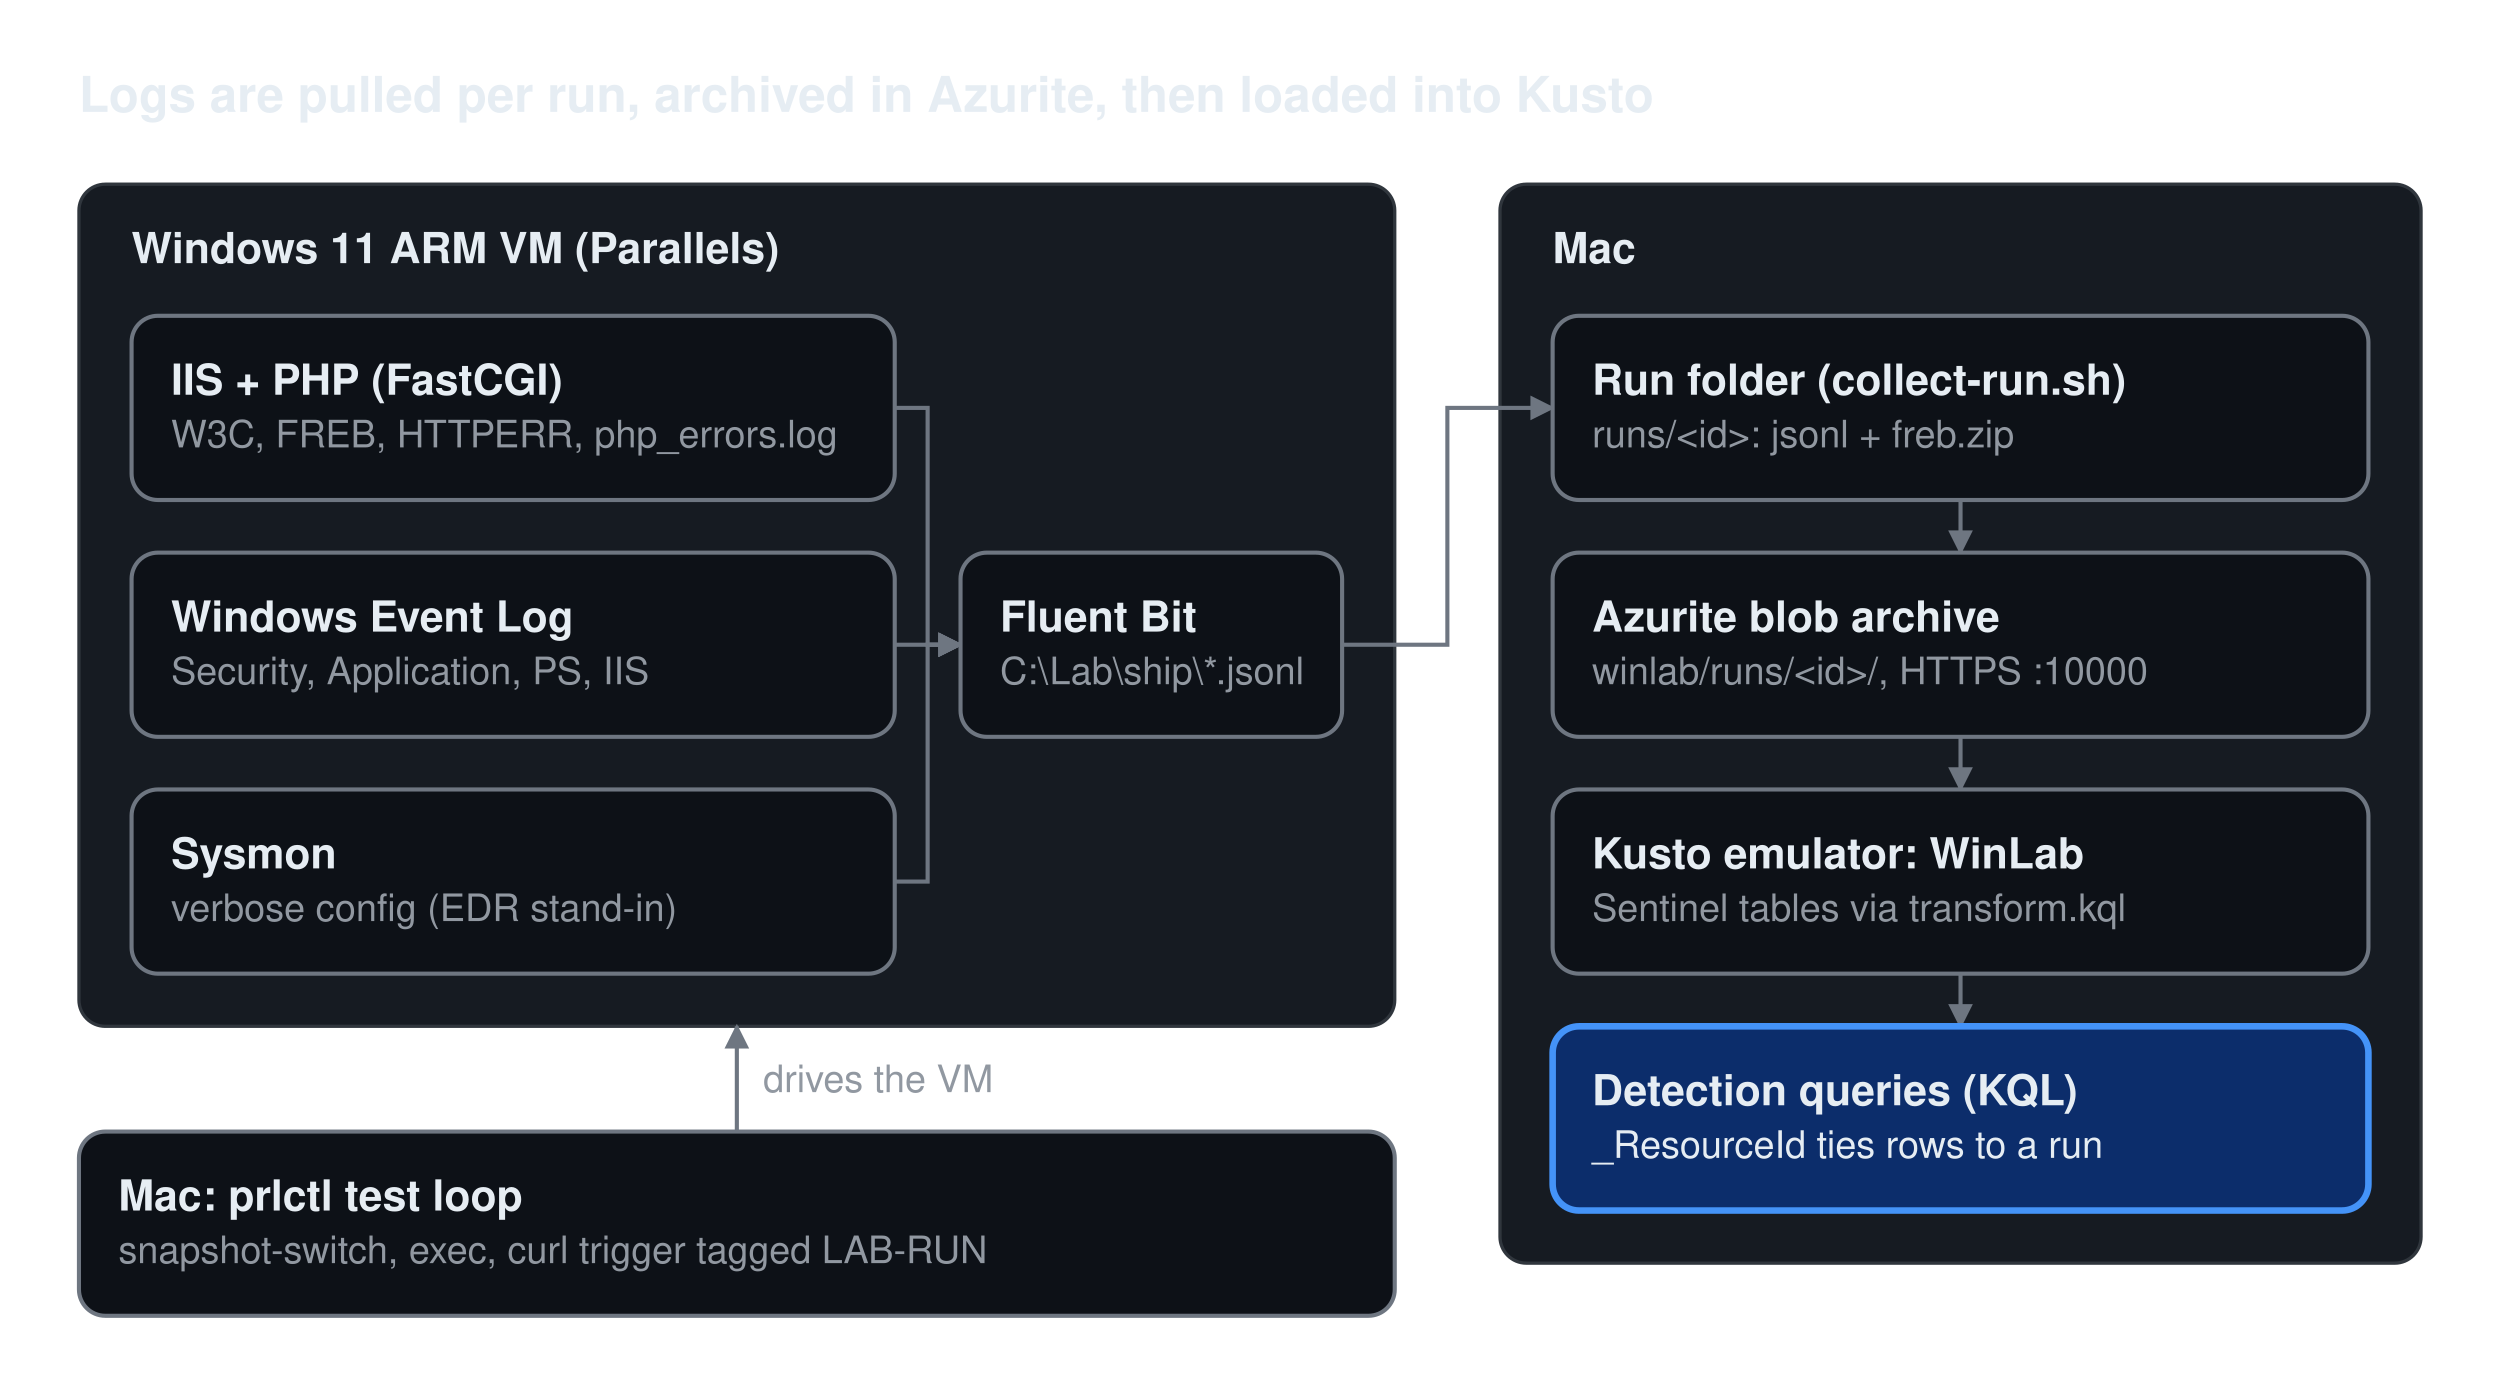
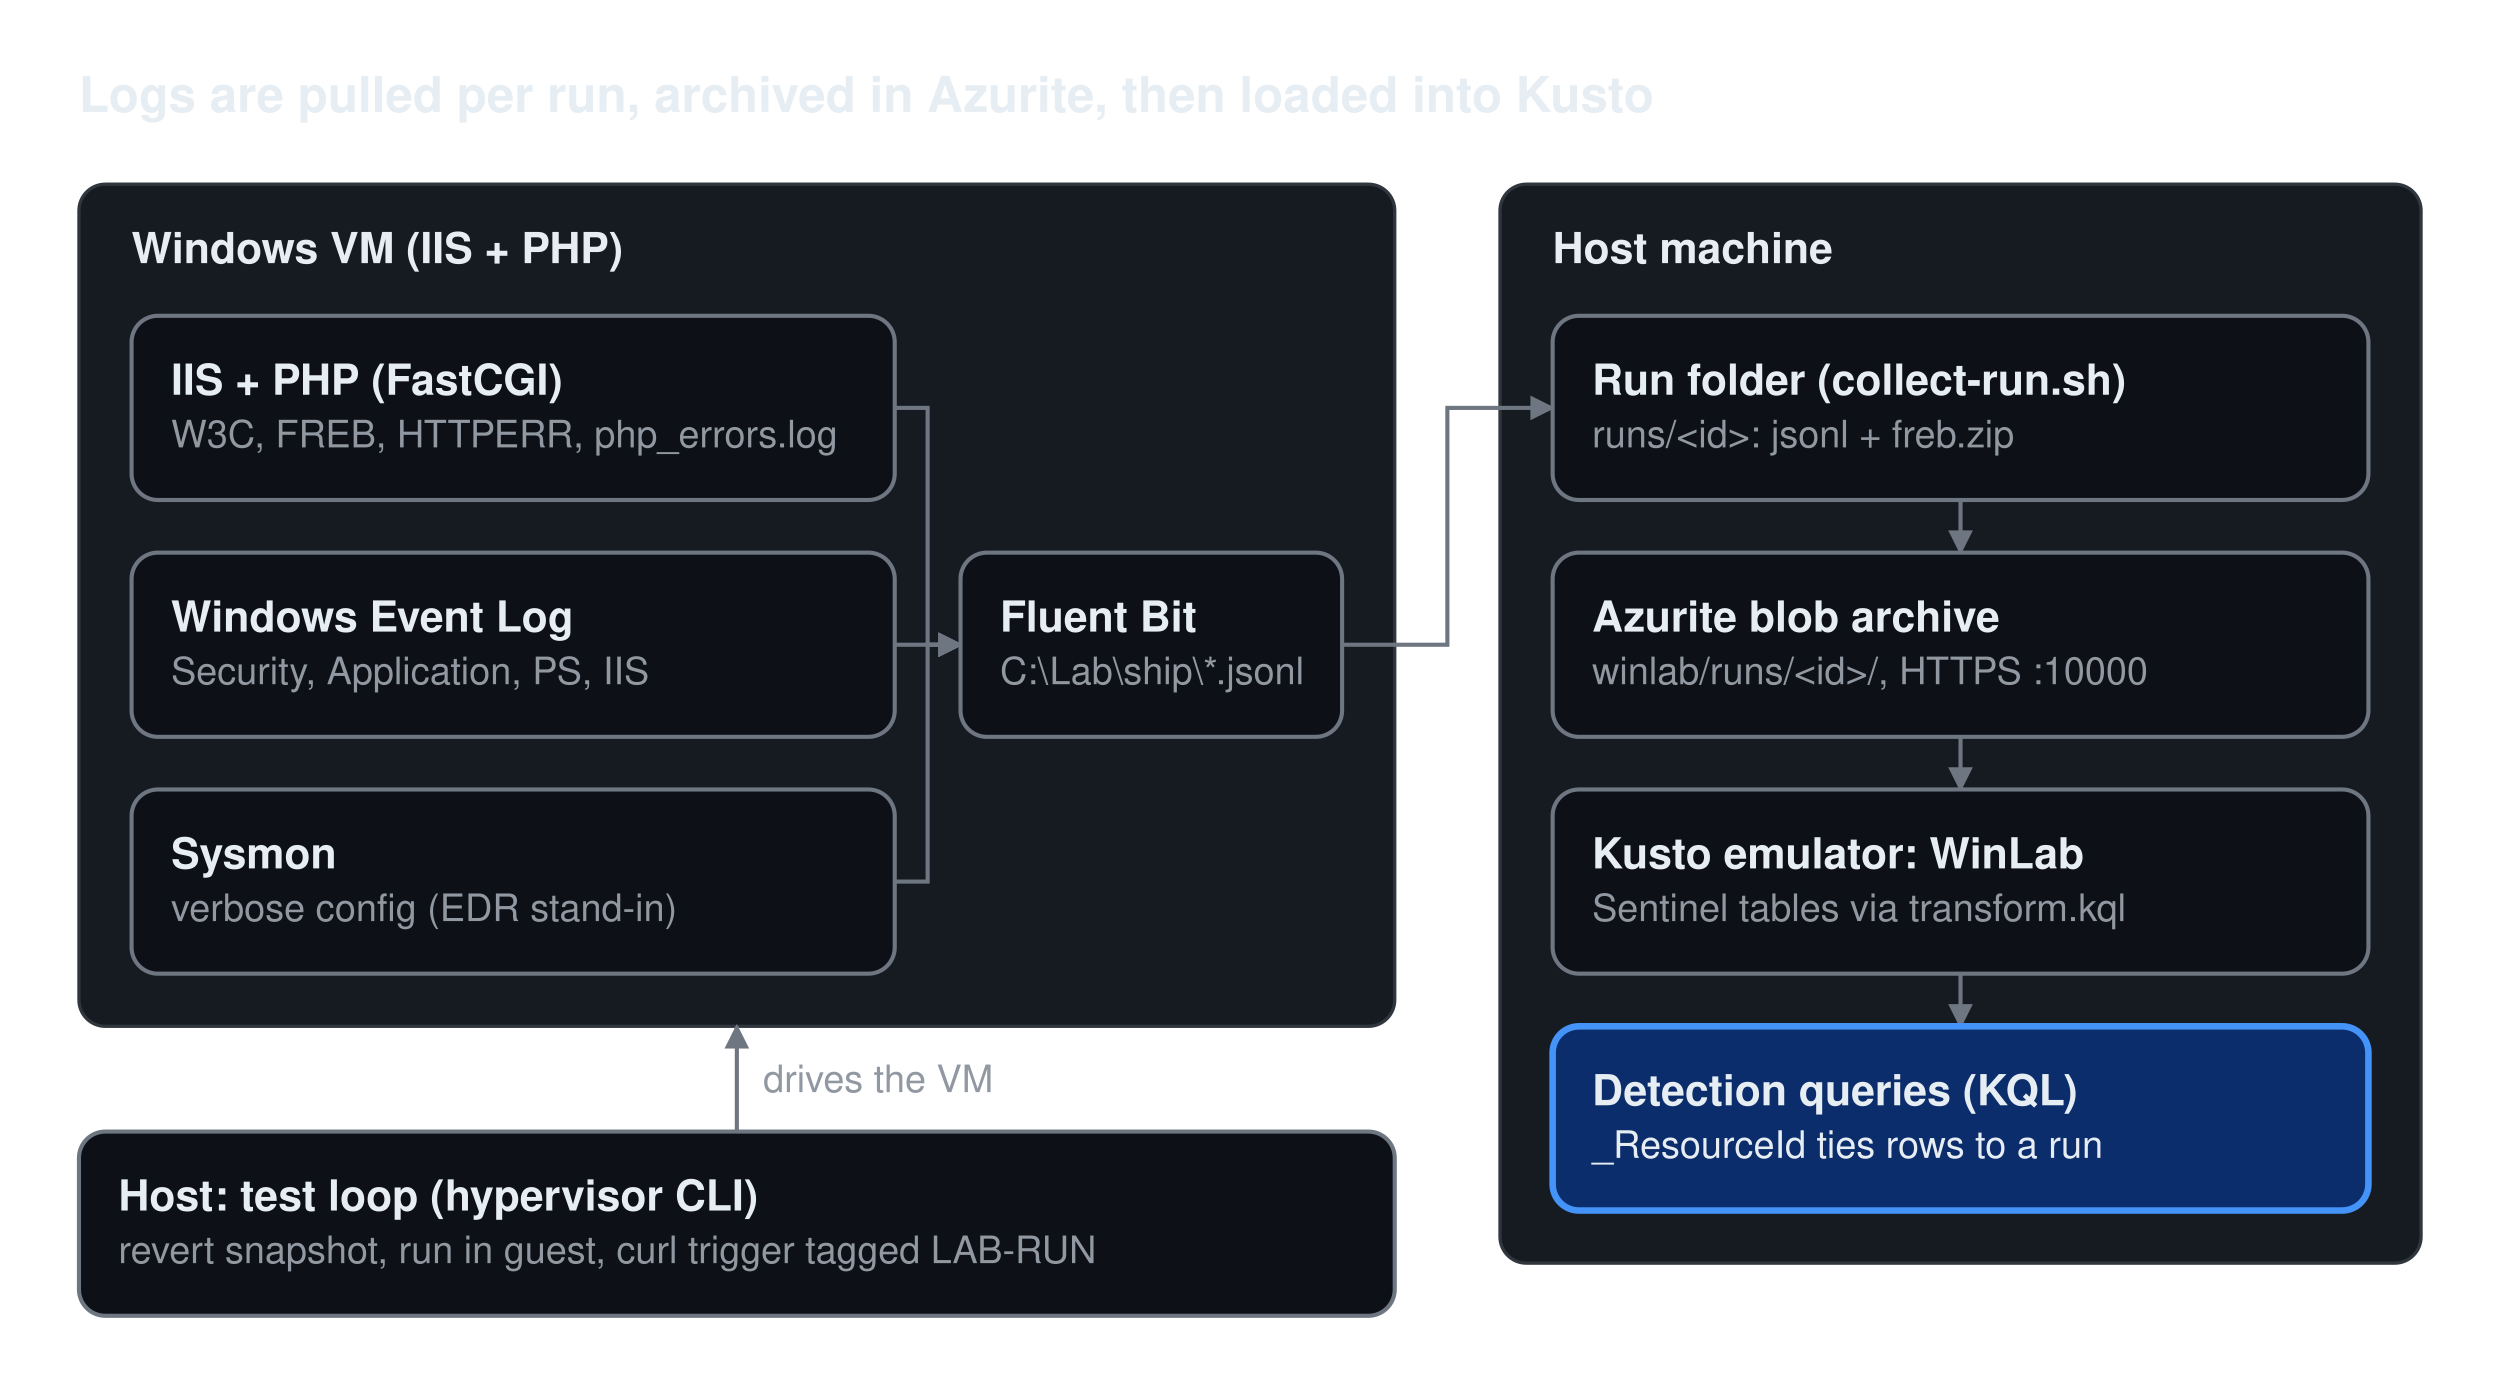
<svg xmlns="http://www.w3.org/2000/svg" viewBox="0 0 760 424" role="img" aria-label="Logs are pulled per run, archived in Azurite, then loaded into Kusto" font-family="-apple-system, BlinkMacSystemFont, 'Segoe UI', Helvetica, Arial, sans-serif" font-size="13">
  <style>
    .ink { fill: #e6edf3; } .quiet { fill: #9198a1; }
    .edge { stroke: #6e7681; } .arrowhead { fill: #6e7681; }
    .box { fill: #0d1117; stroke: #6e7681; stroke-width: 1.25; }
    .zone { fill: #161b22; stroke: #30363d; stroke-width: 1; }
    .accent { fill: #0c2d6b; stroke: #4493f8; stroke-width: 2; }
  </style>
  <defs>
    <marker id="arrow" viewBox="0 0 10 10" refX="9" refY="5" markerWidth="6" markerHeight="6" orient="auto-start-reverse">
      <path class="arrowhead" d="M0 0L10 5L0 10z" />
    </marker>
  </defs>
  <text class="ink" x="24" y="34" font-size="15" font-weight="600">Logs are pulled per run, archived in Azurite, then loaded into Kusto</text>
  <rect class="zone" x="24" y="56" width="400" height="256" rx="8" />
-   <text class="ink" x="40" y="80" font-weight="600">Windows 11 ARM VM (Parallels)</text>
+   <text class="ink" x="40" y="80" font-weight="600">Windows VM (IIS + PHP)</text>
  <rect class="zone" x="456" y="56" width="280" height="328" rx="8" />
-   <text class="ink" x="472" y="80" font-weight="600">Mac</text>
+   <text class="ink" x="472" y="80" font-weight="600">Host machine</text>
  <g class="edge" fill="none" stroke-width="1.25">
    <path d="M272 124H282V196H292" marker-end="url(#arrow)" />
    <path d="M272 196H292" marker-end="url(#arrow)" />
    <path d="M272 268H282V196H292" marker-end="url(#arrow)" />
    <path d="M408 196H440V124H472" marker-end="url(#arrow)" />
    <path d="M596 152V168" marker-end="url(#arrow)" />
    <path d="M596 224V240" marker-end="url(#arrow)" />
    <path d="M596 296V312" marker-end="url(#arrow)" />
    <path d="M224 344V312" marker-end="url(#arrow)" />
  </g>
  <rect class="box" x="40" y="96" width="232" height="56" rx="8" />
  <text class="ink" x="52" y="120" font-weight="600">IIS + PHP (FastCGI)</text>
  <text class="quiet" x="52" y="136" font-size="11.5">W3C, FREB, HTTPERR, php_errors.log</text>
  <rect class="box" x="40" y="168" width="232" height="56" rx="8" />
  <text class="ink" x="52" y="192" font-weight="600">Windows Event Log</text>
  <text class="quiet" x="52" y="208" font-size="11.5">Security, Application, PS, IIS</text>
  <rect class="box" x="40" y="240" width="232" height="56" rx="8" />
  <text class="ink" x="52" y="264" font-weight="600">Sysmon</text>
  <text class="quiet" x="52" y="280" font-size="11.5">verbose config (EDR stand-in)</text>
  <rect class="box" x="292" y="168" width="116" height="56" rx="8" />
  <text class="ink" x="304" y="192" font-weight="600">Fluent Bit</text>
  <text class="quiet" x="304" y="208" font-size="11.5">C:\Lab\ship\*.jsonl</text>
  <rect class="box" x="472" y="96" width="248" height="56" rx="8" />
  <text class="ink" x="484" y="120" font-weight="600">Run folder (collect-run.sh)</text>
  <text class="quiet" x="484" y="136" font-size="11.5">runs/&lt;id&gt;: jsonl + freb.zip</text>
  <rect class="box" x="472" y="168" width="248" height="56" rx="8" />
  <text class="ink" x="484" y="192" font-weight="600">Azurite blob archive</text>
  <text class="quiet" x="484" y="208" font-size="11.5">winlab/runs/&lt;id&gt;/, HTTPS :10000</text>
  <rect class="box" x="472" y="240" width="248" height="56" rx="8" />
  <text class="ink" x="484" y="264" font-weight="600">Kusto emulator: WinLab</text>
  <text class="quiet" x="484" y="280" font-size="11.5">Sentinel tables via transform.kql</text>
  <rect class="accent" x="472" y="312" width="248" height="56" rx="8" />
  <text class="ink" x="484" y="336" font-weight="600">Detection queries (KQL)</text>
  <text class="ink" x="484" y="352" font-size="11.5">_ResourceId ties rows to a run</text>
  <rect class="box" x="24" y="344" width="400" height="56" rx="8" />
-   <text class="ink" x="36" y="368" font-weight="600">Mac: prlctl test loop</text>
-   <text class="quiet" x="36" y="384" font-size="11.5">snapshot-switch, exec, curl trigger tagged LAB-RUN</text>
+   <text class="ink" x="36" y="368" font-weight="600">Host: test loop (hypervisor CLI)</text>
+   <text class="quiet" x="36" y="384" font-size="11.5">revert snapshot, run in guest, curl trigger tagged LAB-RUN</text>
  <text class="quiet" x="232" y="332" font-size="11.5">drives the VM</text>
</svg>
